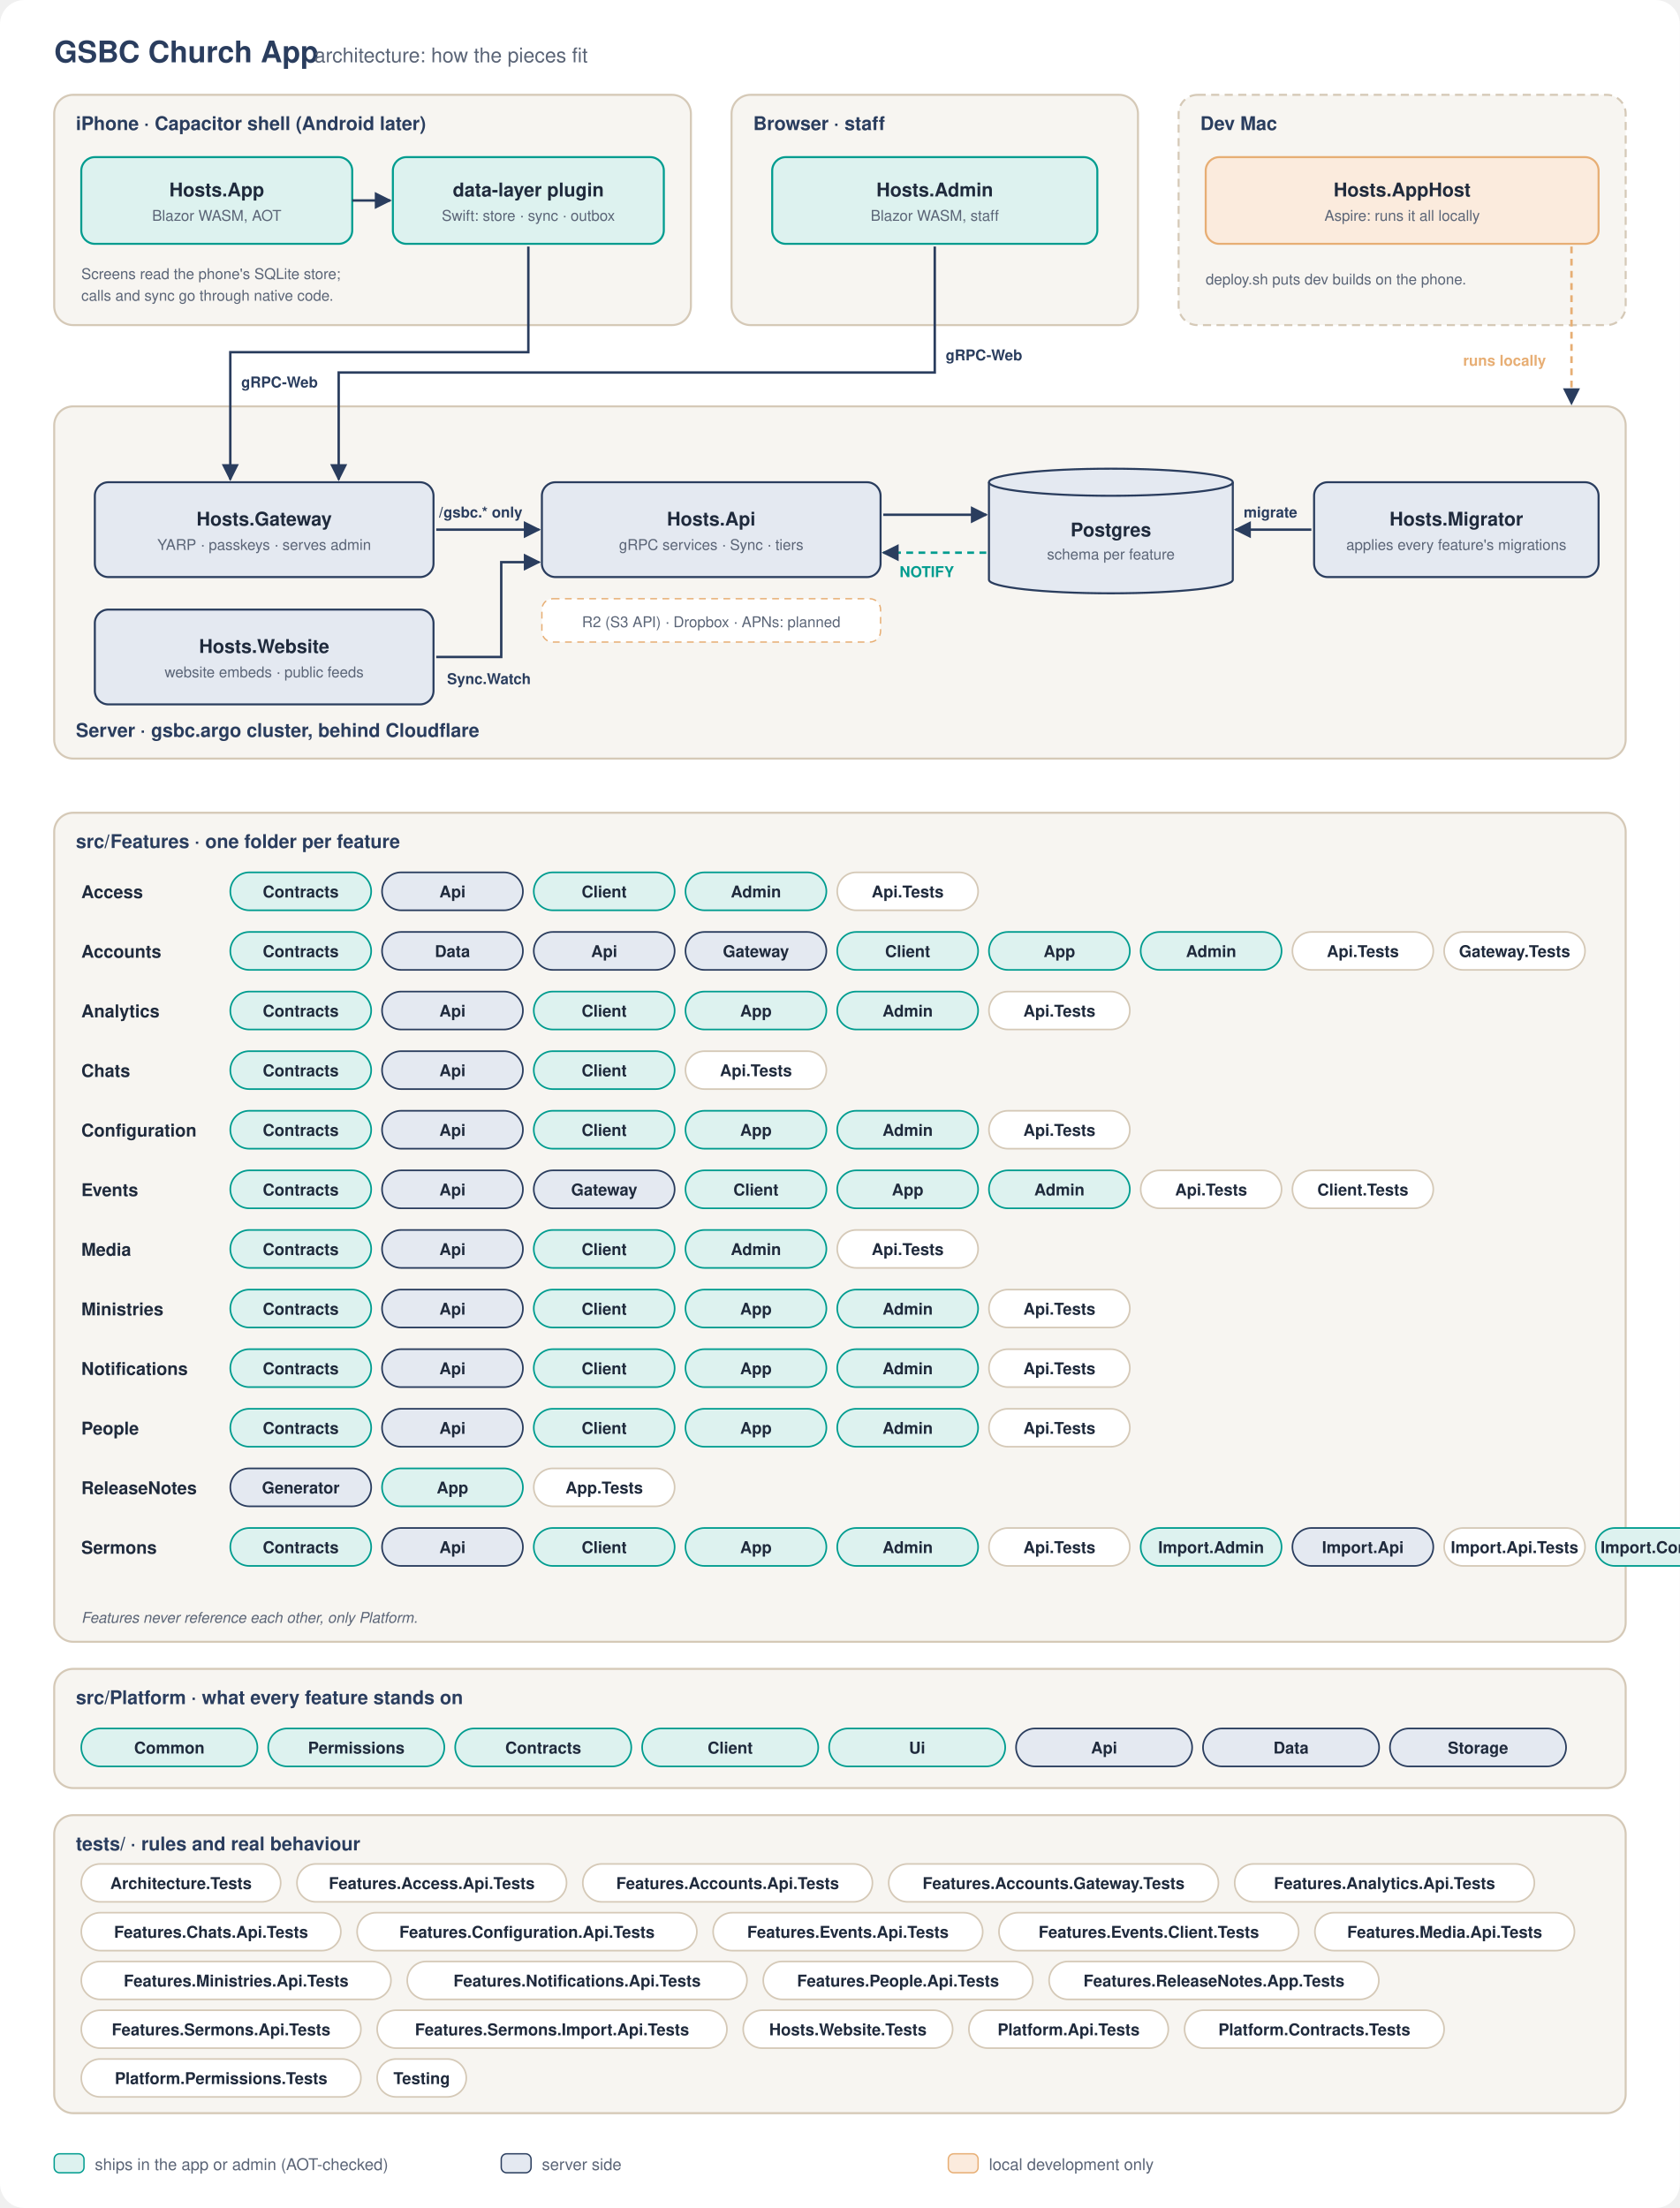
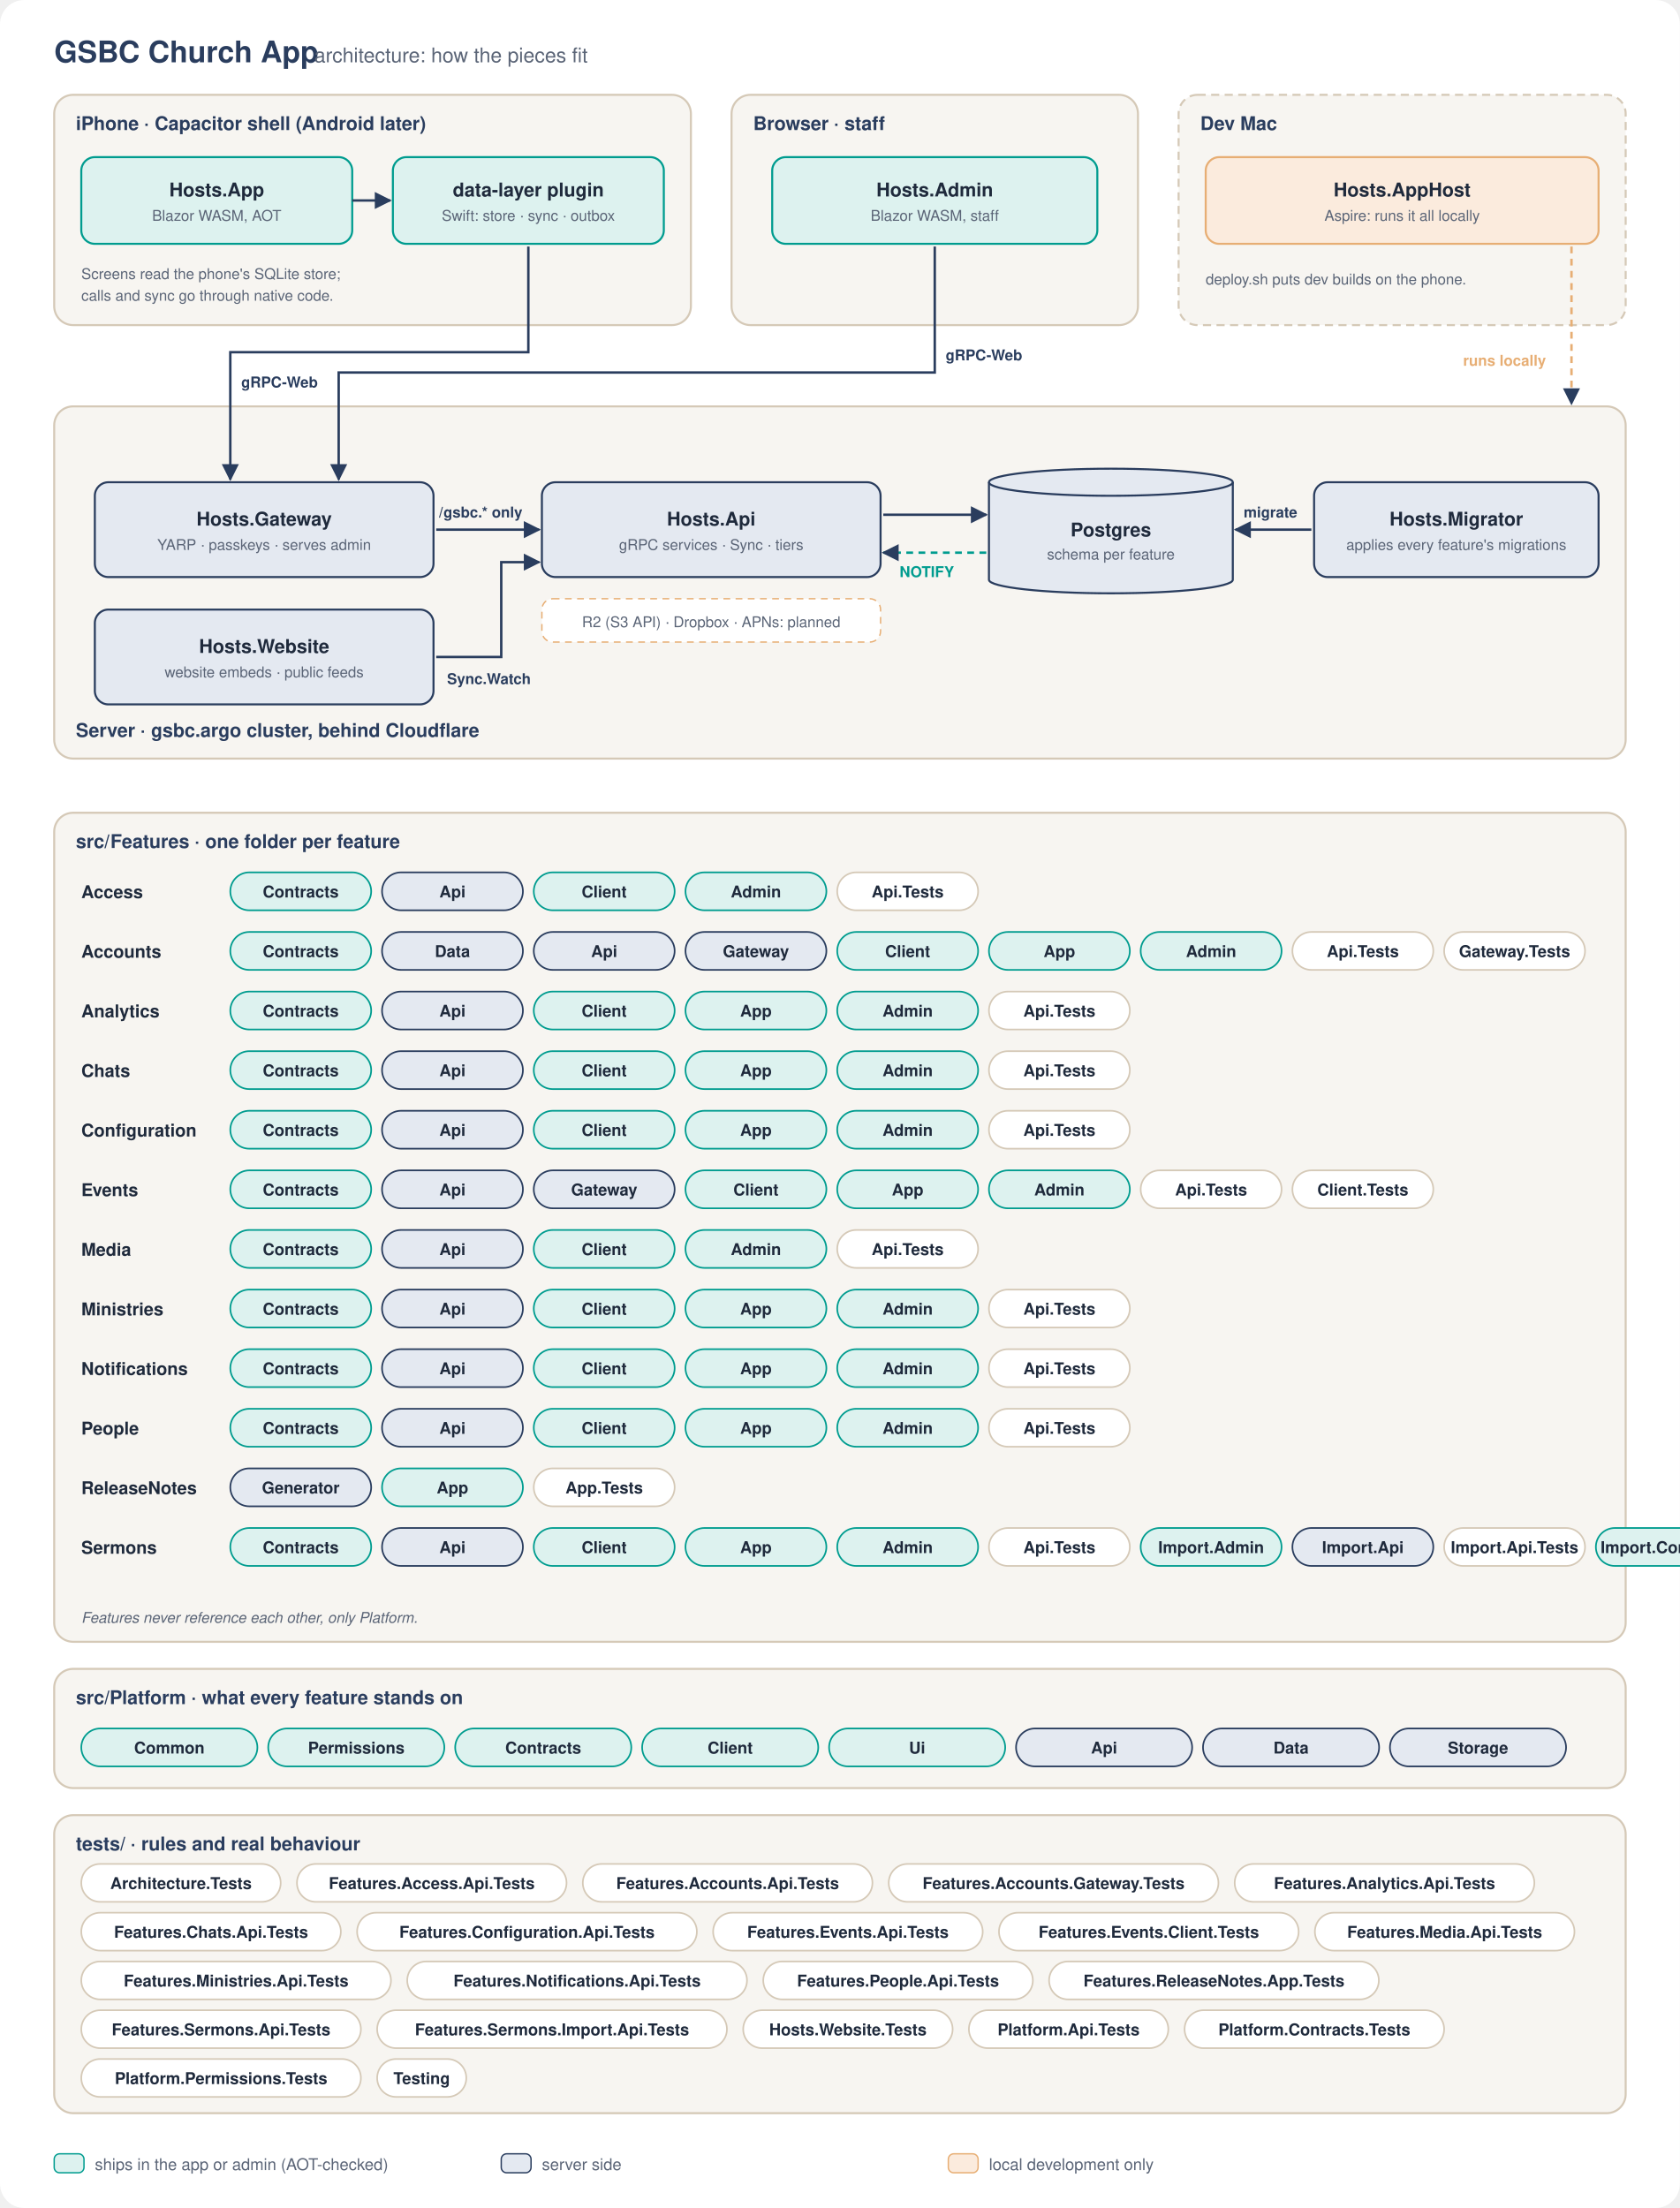
<svg xmlns="http://www.w3.org/2000/svg" viewBox="0 0 1240 1630" width="1240" height="1630" font-family="Montserrat, -apple-system, 'Segoe UI', Helvetica, Arial, sans-serif" role="img" aria-label="GSBC Church App architecture">
  <defs>
    <marker id="arrow" viewBox="0 0 10 10" refX="9" refY="5" markerWidth="7" markerHeight="7" orient="auto-start-reverse">
      <path d="M0,0 L10,5 L0,10 z" fill="#2A3D5E" />
    </marker>
  </defs>
  <rect width="1240" height="1630" rx="18" fill="#FFFFFF" />
  <text x="40" y="46" font-size="22" font-weight="700" fill="#2A3D5E" text-anchor="start">GSBC Church App</text>
  <text x="232" y="46" font-size="15" font-weight="400" fill="#5B6577" text-anchor="start">architecture: how the pieces fit</text>
  <rect x="40" y="70" width="470" height="170" rx="14" fill="#F7F5F1" stroke="#D5C9B7" stroke-width="1.5" />
  <text x="56" y="96" font-size="14" font-weight="700" fill="#2A3D5E" text-anchor="start">iPhone · Capacitor shell (Android later)</text>
  <g data-project="GSBC.ChurchApp.Hosts.App">
    <rect x="60" y="116" width="200" height="64" rx="10" fill="#DDF2EF" stroke="#009C8F" stroke-width="1.5" />
    <text x="160.0" y="145.0" font-size="14" font-weight="700" fill="#1F2A3C" text-anchor="middle">Hosts.App</text>
    <text x="160.0" y="163.0" font-size="11" font-weight="400" fill="#5B6577" text-anchor="middle">Blazor WASM, AOT</text>
  </g>
  <g>
    <rect x="290" y="116" width="200" height="64" rx="10" fill="#DDF2EF" stroke="#009C8F" stroke-width="1.5" />
    <text x="390.0" y="145.0" font-size="14" font-weight="700" fill="#1F2A3C" text-anchor="middle">data-layer plugin</text>
    <text x="390.0" y="163.0" font-size="11" font-weight="400" fill="#5B6577" text-anchor="middle">Swift: store · sync · outbox</text>
  </g>
  <path d="M260,148 L288,148" fill="none" stroke="#2A3D5E" stroke-width="1.8" marker-end="url(#arrow)" />
  <text x="60" y="206" font-size="11" font-weight="400" fill="#5B6577" text-anchor="start">Screens read the phone's SQLite store;</text>
  <text x="60" y="222" font-size="11" font-weight="400" fill="#5B6577" text-anchor="start">calls and sync go through native code.</text>
  <rect x="540" y="70" width="300" height="170" rx="14" fill="#F7F5F1" stroke="#D5C9B7" stroke-width="1.5" />
  <text x="556" y="96" font-size="14" font-weight="700" fill="#2A3D5E" text-anchor="start">Browser · staff</text>
  <g data-project="GSBC.ChurchApp.Hosts.Admin">
    <rect x="570" y="116" width="240" height="64" rx="10" fill="#DDF2EF" stroke="#009C8F" stroke-width="1.5" />
    <text x="690.0" y="145.0" font-size="14" font-weight="700" fill="#1F2A3C" text-anchor="middle">Hosts.Admin</text>
    <text x="690.0" y="163.0" font-size="11" font-weight="400" fill="#5B6577" text-anchor="middle">Blazor WASM, staff</text>
  </g>
  <rect x="870" y="70" width="330" height="170" rx="14" fill="#F7F5F1" stroke="#D5C9B7" stroke-width="1.5" stroke-dasharray="6 4" />
  <text x="886" y="96" font-size="14" font-weight="700" fill="#2A3D5E" text-anchor="start">Dev Mac</text>
  <g data-project="GSBC.ChurchApp.Hosts.AppHost">
    <rect x="890" y="116" width="290" height="64" rx="10" fill="#FBEBDD" stroke="#E7AE74" stroke-width="1.5" />
    <text x="1035.0" y="145.0" font-size="14" font-weight="700" fill="#1F2A3C" text-anchor="middle">Hosts.AppHost</text>
    <text x="1035.0" y="163.0" font-size="11" font-weight="400" fill="#5B6577" text-anchor="middle">Aspire: runs it all locally</text>
  </g>
  <text x="890" y="210" font-size="11" font-weight="400" fill="#5B6577" text-anchor="start">deploy.sh puts dev builds on the phone.</text>
  <rect x="40" y="300" width="1160" height="260" rx="14" fill="#F7F5F1" stroke="#D5C9B7" stroke-width="1.5" />
  <text x="56" y="544" font-size="14" font-weight="700" fill="#2A3D5E" text-anchor="start">Server · gsbc.argo cluster, behind Cloudflare</text>
  <g data-project="GSBC.ChurchApp.Hosts.Gateway">
    <rect x="70" y="356" width="250" height="70" rx="10" fill="#E4E9F1" stroke="#2A3D5E" stroke-width="1.5" />
    <text x="195.0" y="388.0" font-size="14" font-weight="700" fill="#1F2A3C" text-anchor="middle">Hosts.Gateway</text>
    <text x="195.0" y="406.0" font-size="11" font-weight="400" fill="#5B6577" text-anchor="middle">YARP · passkeys · serves admin</text>
  </g>
  <g data-project="GSBC.ChurchApp.Hosts.Api">
    <rect x="400" y="356" width="250" height="70" rx="10" fill="#E4E9F1" stroke="#2A3D5E" stroke-width="1.5" />
    <text x="525.0" y="388.0" font-size="14" font-weight="700" fill="#1F2A3C" text-anchor="middle">Hosts.Api</text>
    <text x="525.0" y="406.0" font-size="11" font-weight="400" fill="#5B6577" text-anchor="middle">gRPC services · Sync · tiers</text>
  </g>
  <path d="M730,356 a90.0,10 0 0,1 180,0 v72 a90.0,10 0 0,1 -180,0 z" fill="#E4E9F1" stroke="#2A3D5E" stroke-width="1.5" />
  <path d="M730,356 a90.0,10 0 0,0 180,0" fill="none" stroke="#2A3D5E" stroke-width="1.5" />
  <text x="820.0" y="396.0" font-size="14" font-weight="700" fill="#1F2A3C" text-anchor="middle">Postgres</text>
  <text x="820.0" y="413.0" font-size="11" font-weight="400" fill="#5B6577" text-anchor="middle">schema per feature</text>
  <g data-project="GSBC.ChurchApp.Hosts.Migrator">
    <rect x="970" y="356" width="210" height="70" rx="10" fill="#E4E9F1" stroke="#2A3D5E" stroke-width="1.5" />
    <text x="1075.0" y="388.0" font-size="14" font-weight="700" fill="#1F2A3C" text-anchor="middle">Hosts.Migrator</text>
    <text x="1075.0" y="406.0" font-size="11" font-weight="400" fill="#5B6577" text-anchor="middle">applies every feature's migrations</text>
  </g>
  <rect x="400" y="442" width="250" height="32" rx="8" fill="#FFFFFF" stroke="#E7AE74" stroke-dasharray="5 4" />
  <text x="525" y="463" font-size="11" font-weight="400" fill="#5B6577" text-anchor="middle">R2 (S3 API) · Dropbox · APNs: planned</text>
  <path d="M390,182 L390,260 L170,260 L170,354" fill="none" stroke="#2A3D5E" stroke-width="1.8" marker-end="url(#arrow)" />
  <text x="178" y="286" font-size="11" font-weight="600" fill="#2A3D5E" text-anchor="start">gRPC-Web</text>
  <path d="M690,182 L690,275 L250,275 L250,354" fill="none" stroke="#2A3D5E" stroke-width="1.8" marker-end="url(#arrow)" />
  <text x="698" y="266" font-size="11" font-weight="600" fill="#2A3D5E" text-anchor="start">gRPC-Web</text>
  <path d="M322,391 L398,391" fill="none" stroke="#2A3D5E" stroke-width="1.8" marker-end="url(#arrow)" />
  <text x="324" y="382" font-size="11" font-weight="600" fill="#2A3D5E" text-anchor="start">/gsbc.* only</text>
  <path d="M652,380 L728,380" fill="none" stroke="#2A3D5E" stroke-width="1.8" marker-end="url(#arrow)" />
  <path d="M728,408 L652,408" fill="none" stroke="#009C8F" stroke-width="1.8" stroke-dasharray="5 4" marker-end="url(#arrow)" />
  <text x="664" y="426" font-size="11" font-weight="600" fill="#009C8F" text-anchor="start">NOTIFY</text>
  <path d="M968,391 L912,391" fill="none" stroke="#2A3D5E" stroke-width="1.8" marker-end="url(#arrow)" />
  <text x="918" y="382" font-size="11" font-weight="600" fill="#2A3D5E" text-anchor="start">migrate</text>
  <path d="M1160,182 L1160,298" fill="none" stroke="#E7AE74" stroke-width="1.8" stroke-dasharray="5 4" marker-end="url(#arrow)" />
  <text x="1080" y="270" font-size="11" font-weight="600" fill="#E7AE74" text-anchor="start">runs locally</text>
  <g data-project="GSBC.ChurchApp.Hosts.Website">
    <rect x="70" y="450" width="250" height="70" rx="10" fill="#E4E9F1" stroke="#2A3D5E" stroke-width="1.5" />
    <text x="195.0" y="482.0" font-size="14" font-weight="700" fill="#1F2A3C" text-anchor="middle">Hosts.Website</text>
    <text x="195.0" y="500.0" font-size="11" font-weight="400" fill="#5B6577" text-anchor="middle">website embeds · public feeds</text>
  </g>
  <path d="M322,485 L370,485 L370,415 L398,415" fill="none" stroke="#2A3D5E" stroke-width="1.8" marker-end="url(#arrow)" />
  <text x="330" y="505" font-size="11" font-weight="600" fill="#2A3D5E" text-anchor="start">Sync.Watch</text>
  <rect x="40" y="600" width="1160" height="612" rx="14" fill="#F7F5F1" stroke="#D5C9B7" stroke-width="1.5" />
  <text x="56" y="626" font-size="14" font-weight="700" fill="#2A3D5E" text-anchor="start">src/Features · one folder per feature</text>
  <text x="60" y="663" font-size="13" font-weight="700" fill="#1F2A3C" text-anchor="start">Access</text>
  <g data-project="GSBC.ChurchApp.Features.Access.Contracts">
    <rect x="170" y="644" width="104" height="28" rx="14" fill="#DDF2EF" stroke="#009C8F" stroke-width="1.2" />
    <text x="222.0" y="662.5" font-size="12" font-weight="600" fill="#1F2A3C" text-anchor="middle">Contracts</text>
  </g>
  <g data-project="GSBC.ChurchApp.Features.Access.Api">
    <rect x="282" y="644" width="104" height="28" rx="14" fill="#E4E9F1" stroke="#2A3D5E" stroke-width="1.2" />
    <text x="334.0" y="662.5" font-size="12" font-weight="600" fill="#1F2A3C" text-anchor="middle">Api</text>
  </g>
  <g data-project="GSBC.ChurchApp.Features.Access.Client">
    <rect x="394" y="644" width="104" height="28" rx="14" fill="#DDF2EF" stroke="#009C8F" stroke-width="1.2" />
    <text x="446.0" y="662.5" font-size="12" font-weight="600" fill="#1F2A3C" text-anchor="middle">Client</text>
  </g>
  <g data-project="GSBC.ChurchApp.Features.Access.Admin">
    <rect x="506" y="644" width="104" height="28" rx="14" fill="#DDF2EF" stroke="#009C8F" stroke-width="1.2" />
    <text x="558.0" y="662.5" font-size="12" font-weight="600" fill="#1F2A3C" text-anchor="middle">Admin</text>
  </g>
  <g data-project="GSBC.ChurchApp.Features.Access.Api.Tests">
    <rect x="618" y="644" width="104" height="28" rx="14" fill="#FFFFFF" stroke="#D5C9B7" stroke-width="1.2" />
    <text x="670.0" y="662.5" font-size="12" font-weight="600" fill="#1F2A3C" text-anchor="middle">Api.Tests</text>
  </g>
  <text x="60" y="707" font-size="13" font-weight="700" fill="#1F2A3C" text-anchor="start">Accounts</text>
  <g data-project="GSBC.ChurchApp.Features.Accounts.Contracts">
    <rect x="170" y="688" width="104" height="28" rx="14" fill="#DDF2EF" stroke="#009C8F" stroke-width="1.2" />
    <text x="222.0" y="706.5" font-size="12" font-weight="600" fill="#1F2A3C" text-anchor="middle">Contracts</text>
  </g>
  <g data-project="GSBC.ChurchApp.Features.Accounts.Data">
    <rect x="282" y="688" width="104" height="28" rx="14" fill="#E4E9F1" stroke="#2A3D5E" stroke-width="1.2" />
    <text x="334.0" y="706.5" font-size="12" font-weight="600" fill="#1F2A3C" text-anchor="middle">Data</text>
  </g>
  <g data-project="GSBC.ChurchApp.Features.Accounts.Api">
    <rect x="394" y="688" width="104" height="28" rx="14" fill="#E4E9F1" stroke="#2A3D5E" stroke-width="1.2" />
    <text x="446.0" y="706.5" font-size="12" font-weight="600" fill="#1F2A3C" text-anchor="middle">Api</text>
  </g>
  <g data-project="GSBC.ChurchApp.Features.Accounts.Gateway">
    <rect x="506" y="688" width="104" height="28" rx="14" fill="#E4E9F1" stroke="#2A3D5E" stroke-width="1.2" />
    <text x="558.0" y="706.5" font-size="12" font-weight="600" fill="#1F2A3C" text-anchor="middle">Gateway</text>
  </g>
  <g data-project="GSBC.ChurchApp.Features.Accounts.Client">
    <rect x="618" y="688" width="104" height="28" rx="14" fill="#DDF2EF" stroke="#009C8F" stroke-width="1.2" />
    <text x="670.0" y="706.5" font-size="12" font-weight="600" fill="#1F2A3C" text-anchor="middle">Client</text>
  </g>
  <g data-project="GSBC.ChurchApp.Features.Accounts.App">
    <rect x="730" y="688" width="104" height="28" rx="14" fill="#DDF2EF" stroke="#009C8F" stroke-width="1.2" />
    <text x="782.0" y="706.5" font-size="12" font-weight="600" fill="#1F2A3C" text-anchor="middle">App</text>
  </g>
  <g data-project="GSBC.ChurchApp.Features.Accounts.Admin">
    <rect x="842" y="688" width="104" height="28" rx="14" fill="#DDF2EF" stroke="#009C8F" stroke-width="1.2" />
    <text x="894.0" y="706.5" font-size="12" font-weight="600" fill="#1F2A3C" text-anchor="middle">Admin</text>
  </g>
  <g data-project="GSBC.ChurchApp.Features.Accounts.Api.Tests">
    <rect x="954" y="688" width="104" height="28" rx="14" fill="#FFFFFF" stroke="#D5C9B7" stroke-width="1.2" />
    <text x="1006.0" y="706.5" font-size="12" font-weight="600" fill="#1F2A3C" text-anchor="middle">Api.Tests</text>
  </g>
  <g data-project="GSBC.ChurchApp.Features.Accounts.Gateway.Tests">
    <rect x="1066" y="688" width="104" height="28" rx="14" fill="#FFFFFF" stroke="#D5C9B7" stroke-width="1.2" />
    <text x="1118.0" y="706.5" font-size="12" font-weight="600" fill="#1F2A3C" text-anchor="middle">Gateway.Tests</text>
  </g>
  <text x="60" y="751" font-size="13" font-weight="700" fill="#1F2A3C" text-anchor="start">Analytics</text>
  <g data-project="GSBC.ChurchApp.Features.Analytics.Contracts">
    <rect x="170" y="732" width="104" height="28" rx="14" fill="#DDF2EF" stroke="#009C8F" stroke-width="1.2" />
    <text x="222.0" y="750.5" font-size="12" font-weight="600" fill="#1F2A3C" text-anchor="middle">Contracts</text>
  </g>
  <g data-project="GSBC.ChurchApp.Features.Analytics.Api">
    <rect x="282" y="732" width="104" height="28" rx="14" fill="#E4E9F1" stroke="#2A3D5E" stroke-width="1.2" />
    <text x="334.0" y="750.5" font-size="12" font-weight="600" fill="#1F2A3C" text-anchor="middle">Api</text>
  </g>
  <g data-project="GSBC.ChurchApp.Features.Analytics.Client">
    <rect x="394" y="732" width="104" height="28" rx="14" fill="#DDF2EF" stroke="#009C8F" stroke-width="1.2" />
    <text x="446.0" y="750.5" font-size="12" font-weight="600" fill="#1F2A3C" text-anchor="middle">Client</text>
  </g>
  <g data-project="GSBC.ChurchApp.Features.Analytics.App">
    <rect x="506" y="732" width="104" height="28" rx="14" fill="#DDF2EF" stroke="#009C8F" stroke-width="1.2" />
    <text x="558.0" y="750.5" font-size="12" font-weight="600" fill="#1F2A3C" text-anchor="middle">App</text>
  </g>
  <g data-project="GSBC.ChurchApp.Features.Analytics.Admin">
    <rect x="618" y="732" width="104" height="28" rx="14" fill="#DDF2EF" stroke="#009C8F" stroke-width="1.2" />
    <text x="670.0" y="750.5" font-size="12" font-weight="600" fill="#1F2A3C" text-anchor="middle">Admin</text>
  </g>
  <g data-project="GSBC.ChurchApp.Features.Analytics.Api.Tests">
    <rect x="730" y="732" width="104" height="28" rx="14" fill="#FFFFFF" stroke="#D5C9B7" stroke-width="1.2" />
    <text x="782.0" y="750.5" font-size="12" font-weight="600" fill="#1F2A3C" text-anchor="middle">Api.Tests</text>
  </g>
  <text x="60" y="795" font-size="13" font-weight="700" fill="#1F2A3C" text-anchor="start">Chats</text>
  <g data-project="GSBC.ChurchApp.Features.Chats.Contracts">
    <rect x="170" y="776" width="104" height="28" rx="14" fill="#DDF2EF" stroke="#009C8F" stroke-width="1.2" />
    <text x="222.0" y="794.5" font-size="12" font-weight="600" fill="#1F2A3C" text-anchor="middle">Contracts</text>
  </g>
  <g data-project="GSBC.ChurchApp.Features.Chats.Api">
    <rect x="282" y="776" width="104" height="28" rx="14" fill="#E4E9F1" stroke="#2A3D5E" stroke-width="1.2" />
    <text x="334.0" y="794.5" font-size="12" font-weight="600" fill="#1F2A3C" text-anchor="middle">Api</text>
  </g>
  <g data-project="GSBC.ChurchApp.Features.Chats.Client">
    <rect x="394" y="776" width="104" height="28" rx="14" fill="#DDF2EF" stroke="#009C8F" stroke-width="1.2" />
    <text x="446.0" y="794.5" font-size="12" font-weight="600" fill="#1F2A3C" text-anchor="middle">Client</text>
  </g>
+   <g data-project="GSBC.ChurchApp.Features.Chats.App">
+     <rect x="506" y="776" width="104" height="28" rx="14" fill="#DDF2EF" stroke="#009C8F" stroke-width="1.2" />
+     <text x="558.0" y="794.5" font-size="12" font-weight="600" fill="#1F2A3C" text-anchor="middle">App</text>
+   </g>
+   <g data-project="GSBC.ChurchApp.Features.Chats.Admin">
+     <rect x="618" y="776" width="104" height="28" rx="14" fill="#DDF2EF" stroke="#009C8F" stroke-width="1.2" />
+     <text x="670.0" y="794.5" font-size="12" font-weight="600" fill="#1F2A3C" text-anchor="middle">Admin</text>
+   </g>
  <g data-project="GSBC.ChurchApp.Features.Chats.Api.Tests">
-     <rect x="506" y="776" width="104" height="28" rx="14" fill="#FFFFFF" stroke="#D5C9B7" stroke-width="1.2" />
-     <text x="558.0" y="794.5" font-size="12" font-weight="600" fill="#1F2A3C" text-anchor="middle">Api.Tests</text>
+     <rect x="730" y="776" width="104" height="28" rx="14" fill="#FFFFFF" stroke="#D5C9B7" stroke-width="1.2" />
+     <text x="782.0" y="794.5" font-size="12" font-weight="600" fill="#1F2A3C" text-anchor="middle">Api.Tests</text>
  </g>
  <text x="60" y="839" font-size="13" font-weight="700" fill="#1F2A3C" text-anchor="start">Configuration</text>
  <g data-project="GSBC.ChurchApp.Features.Configuration.Contracts">
    <rect x="170" y="820" width="104" height="28" rx="14" fill="#DDF2EF" stroke="#009C8F" stroke-width="1.2" />
    <text x="222.0" y="838.5" font-size="12" font-weight="600" fill="#1F2A3C" text-anchor="middle">Contracts</text>
  </g>
  <g data-project="GSBC.ChurchApp.Features.Configuration.Api">
    <rect x="282" y="820" width="104" height="28" rx="14" fill="#E4E9F1" stroke="#2A3D5E" stroke-width="1.2" />
    <text x="334.0" y="838.5" font-size="12" font-weight="600" fill="#1F2A3C" text-anchor="middle">Api</text>
  </g>
  <g data-project="GSBC.ChurchApp.Features.Configuration.Client">
    <rect x="394" y="820" width="104" height="28" rx="14" fill="#DDF2EF" stroke="#009C8F" stroke-width="1.2" />
    <text x="446.0" y="838.5" font-size="12" font-weight="600" fill="#1F2A3C" text-anchor="middle">Client</text>
  </g>
  <g data-project="GSBC.ChurchApp.Features.Configuration.App">
    <rect x="506" y="820" width="104" height="28" rx="14" fill="#DDF2EF" stroke="#009C8F" stroke-width="1.2" />
    <text x="558.0" y="838.5" font-size="12" font-weight="600" fill="#1F2A3C" text-anchor="middle">App</text>
  </g>
  <g data-project="GSBC.ChurchApp.Features.Configuration.Admin">
    <rect x="618" y="820" width="104" height="28" rx="14" fill="#DDF2EF" stroke="#009C8F" stroke-width="1.2" />
    <text x="670.0" y="838.5" font-size="12" font-weight="600" fill="#1F2A3C" text-anchor="middle">Admin</text>
  </g>
  <g data-project="GSBC.ChurchApp.Features.Configuration.Api.Tests">
    <rect x="730" y="820" width="104" height="28" rx="14" fill="#FFFFFF" stroke="#D5C9B7" stroke-width="1.2" />
    <text x="782.0" y="838.5" font-size="12" font-weight="600" fill="#1F2A3C" text-anchor="middle">Api.Tests</text>
  </g>
  <text x="60" y="883" font-size="13" font-weight="700" fill="#1F2A3C" text-anchor="start">Events</text>
  <g data-project="GSBC.ChurchApp.Features.Events.Contracts">
    <rect x="170" y="864" width="104" height="28" rx="14" fill="#DDF2EF" stroke="#009C8F" stroke-width="1.2" />
    <text x="222.0" y="882.5" font-size="12" font-weight="600" fill="#1F2A3C" text-anchor="middle">Contracts</text>
  </g>
  <g data-project="GSBC.ChurchApp.Features.Events.Api">
    <rect x="282" y="864" width="104" height="28" rx="14" fill="#E4E9F1" stroke="#2A3D5E" stroke-width="1.2" />
    <text x="334.0" y="882.5" font-size="12" font-weight="600" fill="#1F2A3C" text-anchor="middle">Api</text>
  </g>
  <g data-project="GSBC.ChurchApp.Features.Events.Gateway">
    <rect x="394" y="864" width="104" height="28" rx="14" fill="#E4E9F1" stroke="#2A3D5E" stroke-width="1.2" />
    <text x="446.0" y="882.5" font-size="12" font-weight="600" fill="#1F2A3C" text-anchor="middle">Gateway</text>
  </g>
  <g data-project="GSBC.ChurchApp.Features.Events.Client">
    <rect x="506" y="864" width="104" height="28" rx="14" fill="#DDF2EF" stroke="#009C8F" stroke-width="1.2" />
    <text x="558.0" y="882.5" font-size="12" font-weight="600" fill="#1F2A3C" text-anchor="middle">Client</text>
  </g>
  <g data-project="GSBC.ChurchApp.Features.Events.App">
    <rect x="618" y="864" width="104" height="28" rx="14" fill="#DDF2EF" stroke="#009C8F" stroke-width="1.2" />
    <text x="670.0" y="882.5" font-size="12" font-weight="600" fill="#1F2A3C" text-anchor="middle">App</text>
  </g>
  <g data-project="GSBC.ChurchApp.Features.Events.Admin">
    <rect x="730" y="864" width="104" height="28" rx="14" fill="#DDF2EF" stroke="#009C8F" stroke-width="1.2" />
    <text x="782.0" y="882.5" font-size="12" font-weight="600" fill="#1F2A3C" text-anchor="middle">Admin</text>
  </g>
  <g data-project="GSBC.ChurchApp.Features.Events.Api.Tests">
    <rect x="842" y="864" width="104" height="28" rx="14" fill="#FFFFFF" stroke="#D5C9B7" stroke-width="1.2" />
    <text x="894.0" y="882.5" font-size="12" font-weight="600" fill="#1F2A3C" text-anchor="middle">Api.Tests</text>
  </g>
  <g data-project="GSBC.ChurchApp.Features.Events.Client.Tests">
    <rect x="954" y="864" width="104" height="28" rx="14" fill="#FFFFFF" stroke="#D5C9B7" stroke-width="1.2" />
    <text x="1006.0" y="882.5" font-size="12" font-weight="600" fill="#1F2A3C" text-anchor="middle">Client.Tests</text>
  </g>
  <text x="60" y="927" font-size="13" font-weight="700" fill="#1F2A3C" text-anchor="start">Media</text>
  <g data-project="GSBC.ChurchApp.Features.Media.Contracts">
    <rect x="170" y="908" width="104" height="28" rx="14" fill="#DDF2EF" stroke="#009C8F" stroke-width="1.2" />
    <text x="222.0" y="926.5" font-size="12" font-weight="600" fill="#1F2A3C" text-anchor="middle">Contracts</text>
  </g>
  <g data-project="GSBC.ChurchApp.Features.Media.Api">
    <rect x="282" y="908" width="104" height="28" rx="14" fill="#E4E9F1" stroke="#2A3D5E" stroke-width="1.2" />
    <text x="334.0" y="926.5" font-size="12" font-weight="600" fill="#1F2A3C" text-anchor="middle">Api</text>
  </g>
  <g data-project="GSBC.ChurchApp.Features.Media.Client">
    <rect x="394" y="908" width="104" height="28" rx="14" fill="#DDF2EF" stroke="#009C8F" stroke-width="1.2" />
    <text x="446.0" y="926.5" font-size="12" font-weight="600" fill="#1F2A3C" text-anchor="middle">Client</text>
  </g>
  <g data-project="GSBC.ChurchApp.Features.Media.Admin">
    <rect x="506" y="908" width="104" height="28" rx="14" fill="#DDF2EF" stroke="#009C8F" stroke-width="1.2" />
    <text x="558.0" y="926.5" font-size="12" font-weight="600" fill="#1F2A3C" text-anchor="middle">Admin</text>
  </g>
  <g data-project="GSBC.ChurchApp.Features.Media.Api.Tests">
    <rect x="618" y="908" width="104" height="28" rx="14" fill="#FFFFFF" stroke="#D5C9B7" stroke-width="1.2" />
    <text x="670.0" y="926.5" font-size="12" font-weight="600" fill="#1F2A3C" text-anchor="middle">Api.Tests</text>
  </g>
  <text x="60" y="971" font-size="13" font-weight="700" fill="#1F2A3C" text-anchor="start">Ministries</text>
  <g data-project="GSBC.ChurchApp.Features.Ministries.Contracts">
    <rect x="170" y="952" width="104" height="28" rx="14" fill="#DDF2EF" stroke="#009C8F" stroke-width="1.2" />
    <text x="222.0" y="970.5" font-size="12" font-weight="600" fill="#1F2A3C" text-anchor="middle">Contracts</text>
  </g>
  <g data-project="GSBC.ChurchApp.Features.Ministries.Api">
    <rect x="282" y="952" width="104" height="28" rx="14" fill="#E4E9F1" stroke="#2A3D5E" stroke-width="1.2" />
    <text x="334.0" y="970.5" font-size="12" font-weight="600" fill="#1F2A3C" text-anchor="middle">Api</text>
  </g>
  <g data-project="GSBC.ChurchApp.Features.Ministries.Client">
    <rect x="394" y="952" width="104" height="28" rx="14" fill="#DDF2EF" stroke="#009C8F" stroke-width="1.2" />
    <text x="446.0" y="970.5" font-size="12" font-weight="600" fill="#1F2A3C" text-anchor="middle">Client</text>
  </g>
  <g data-project="GSBC.ChurchApp.Features.Ministries.App">
    <rect x="506" y="952" width="104" height="28" rx="14" fill="#DDF2EF" stroke="#009C8F" stroke-width="1.2" />
    <text x="558.0" y="970.5" font-size="12" font-weight="600" fill="#1F2A3C" text-anchor="middle">App</text>
  </g>
  <g data-project="GSBC.ChurchApp.Features.Ministries.Admin">
    <rect x="618" y="952" width="104" height="28" rx="14" fill="#DDF2EF" stroke="#009C8F" stroke-width="1.2" />
    <text x="670.0" y="970.5" font-size="12" font-weight="600" fill="#1F2A3C" text-anchor="middle">Admin</text>
  </g>
  <g data-project="GSBC.ChurchApp.Features.Ministries.Api.Tests">
    <rect x="730" y="952" width="104" height="28" rx="14" fill="#FFFFFF" stroke="#D5C9B7" stroke-width="1.2" />
    <text x="782.0" y="970.5" font-size="12" font-weight="600" fill="#1F2A3C" text-anchor="middle">Api.Tests</text>
  </g>
  <text x="60" y="1015" font-size="13" font-weight="700" fill="#1F2A3C" text-anchor="start">Notifications</text>
  <g data-project="GSBC.ChurchApp.Features.Notifications.Contracts">
    <rect x="170" y="996" width="104" height="28" rx="14" fill="#DDF2EF" stroke="#009C8F" stroke-width="1.2" />
    <text x="222.0" y="1014.5" font-size="12" font-weight="600" fill="#1F2A3C" text-anchor="middle">Contracts</text>
  </g>
  <g data-project="GSBC.ChurchApp.Features.Notifications.Api">
    <rect x="282" y="996" width="104" height="28" rx="14" fill="#E4E9F1" stroke="#2A3D5E" stroke-width="1.2" />
    <text x="334.0" y="1014.5" font-size="12" font-weight="600" fill="#1F2A3C" text-anchor="middle">Api</text>
  </g>
  <g data-project="GSBC.ChurchApp.Features.Notifications.Client">
    <rect x="394" y="996" width="104" height="28" rx="14" fill="#DDF2EF" stroke="#009C8F" stroke-width="1.2" />
    <text x="446.0" y="1014.5" font-size="12" font-weight="600" fill="#1F2A3C" text-anchor="middle">Client</text>
  </g>
  <g data-project="GSBC.ChurchApp.Features.Notifications.App">
    <rect x="506" y="996" width="104" height="28" rx="14" fill="#DDF2EF" stroke="#009C8F" stroke-width="1.2" />
    <text x="558.0" y="1014.5" font-size="12" font-weight="600" fill="#1F2A3C" text-anchor="middle">App</text>
  </g>
  <g data-project="GSBC.ChurchApp.Features.Notifications.Admin">
    <rect x="618" y="996" width="104" height="28" rx="14" fill="#DDF2EF" stroke="#009C8F" stroke-width="1.2" />
    <text x="670.0" y="1014.5" font-size="12" font-weight="600" fill="#1F2A3C" text-anchor="middle">Admin</text>
  </g>
  <g data-project="GSBC.ChurchApp.Features.Notifications.Api.Tests">
    <rect x="730" y="996" width="104" height="28" rx="14" fill="#FFFFFF" stroke="#D5C9B7" stroke-width="1.2" />
    <text x="782.0" y="1014.5" font-size="12" font-weight="600" fill="#1F2A3C" text-anchor="middle">Api.Tests</text>
  </g>
  <text x="60" y="1059" font-size="13" font-weight="700" fill="#1F2A3C" text-anchor="start">People</text>
  <g data-project="GSBC.ChurchApp.Features.People.Contracts">
    <rect x="170" y="1040" width="104" height="28" rx="14" fill="#DDF2EF" stroke="#009C8F" stroke-width="1.2" />
    <text x="222.0" y="1058.5" font-size="12" font-weight="600" fill="#1F2A3C" text-anchor="middle">Contracts</text>
  </g>
  <g data-project="GSBC.ChurchApp.Features.People.Api">
    <rect x="282" y="1040" width="104" height="28" rx="14" fill="#E4E9F1" stroke="#2A3D5E" stroke-width="1.2" />
    <text x="334.0" y="1058.5" font-size="12" font-weight="600" fill="#1F2A3C" text-anchor="middle">Api</text>
  </g>
  <g data-project="GSBC.ChurchApp.Features.People.Client">
    <rect x="394" y="1040" width="104" height="28" rx="14" fill="#DDF2EF" stroke="#009C8F" stroke-width="1.2" />
    <text x="446.0" y="1058.5" font-size="12" font-weight="600" fill="#1F2A3C" text-anchor="middle">Client</text>
  </g>
  <g data-project="GSBC.ChurchApp.Features.People.App">
    <rect x="506" y="1040" width="104" height="28" rx="14" fill="#DDF2EF" stroke="#009C8F" stroke-width="1.2" />
    <text x="558.0" y="1058.5" font-size="12" font-weight="600" fill="#1F2A3C" text-anchor="middle">App</text>
  </g>
  <g data-project="GSBC.ChurchApp.Features.People.Admin">
    <rect x="618" y="1040" width="104" height="28" rx="14" fill="#DDF2EF" stroke="#009C8F" stroke-width="1.2" />
    <text x="670.0" y="1058.5" font-size="12" font-weight="600" fill="#1F2A3C" text-anchor="middle">Admin</text>
  </g>
  <g data-project="GSBC.ChurchApp.Features.People.Api.Tests">
    <rect x="730" y="1040" width="104" height="28" rx="14" fill="#FFFFFF" stroke="#D5C9B7" stroke-width="1.2" />
    <text x="782.0" y="1058.5" font-size="12" font-weight="600" fill="#1F2A3C" text-anchor="middle">Api.Tests</text>
  </g>
  <text x="60" y="1103" font-size="13" font-weight="700" fill="#1F2A3C" text-anchor="start">ReleaseNotes</text>
  <g data-project="GSBC.ChurchApp.Features.ReleaseNotes.Generator">
    <rect x="170" y="1084" width="104" height="28" rx="14" fill="#E4E9F1" stroke="#2A3D5E" stroke-width="1.2" />
    <text x="222.0" y="1102.5" font-size="12" font-weight="600" fill="#1F2A3C" text-anchor="middle">Generator</text>
  </g>
  <g data-project="GSBC.ChurchApp.Features.ReleaseNotes.App">
    <rect x="282" y="1084" width="104" height="28" rx="14" fill="#DDF2EF" stroke="#009C8F" stroke-width="1.2" />
    <text x="334.0" y="1102.5" font-size="12" font-weight="600" fill="#1F2A3C" text-anchor="middle">App</text>
  </g>
  <g data-project="GSBC.ChurchApp.Features.ReleaseNotes.App.Tests">
    <rect x="394" y="1084" width="104" height="28" rx="14" fill="#FFFFFF" stroke="#D5C9B7" stroke-width="1.2" />
    <text x="446.0" y="1102.5" font-size="12" font-weight="600" fill="#1F2A3C" text-anchor="middle">App.Tests</text>
  </g>
  <text x="60" y="1147" font-size="13" font-weight="700" fill="#1F2A3C" text-anchor="start">Sermons</text>
  <g data-project="GSBC.ChurchApp.Features.Sermons.Contracts">
    <rect x="170" y="1128" width="104" height="28" rx="14" fill="#DDF2EF" stroke="#009C8F" stroke-width="1.2" />
    <text x="222.0" y="1146.5" font-size="12" font-weight="600" fill="#1F2A3C" text-anchor="middle">Contracts</text>
  </g>
  <g data-project="GSBC.ChurchApp.Features.Sermons.Api">
    <rect x="282" y="1128" width="104" height="28" rx="14" fill="#E4E9F1" stroke="#2A3D5E" stroke-width="1.2" />
    <text x="334.0" y="1146.5" font-size="12" font-weight="600" fill="#1F2A3C" text-anchor="middle">Api</text>
  </g>
  <g data-project="GSBC.ChurchApp.Features.Sermons.Client">
    <rect x="394" y="1128" width="104" height="28" rx="14" fill="#DDF2EF" stroke="#009C8F" stroke-width="1.2" />
    <text x="446.0" y="1146.5" font-size="12" font-weight="600" fill="#1F2A3C" text-anchor="middle">Client</text>
  </g>
  <g data-project="GSBC.ChurchApp.Features.Sermons.App">
    <rect x="506" y="1128" width="104" height="28" rx="14" fill="#DDF2EF" stroke="#009C8F" stroke-width="1.2" />
    <text x="558.0" y="1146.5" font-size="12" font-weight="600" fill="#1F2A3C" text-anchor="middle">App</text>
  </g>
  <g data-project="GSBC.ChurchApp.Features.Sermons.Admin">
    <rect x="618" y="1128" width="104" height="28" rx="14" fill="#DDF2EF" stroke="#009C8F" stroke-width="1.2" />
    <text x="670.0" y="1146.5" font-size="12" font-weight="600" fill="#1F2A3C" text-anchor="middle">Admin</text>
  </g>
  <g data-project="GSBC.ChurchApp.Features.Sermons.Api.Tests">
    <rect x="730" y="1128" width="104" height="28" rx="14" fill="#FFFFFF" stroke="#D5C9B7" stroke-width="1.2" />
    <text x="782.0" y="1146.5" font-size="12" font-weight="600" fill="#1F2A3C" text-anchor="middle">Api.Tests</text>
  </g>
  <g data-project="GSBC.ChurchApp.Features.Sermons.Import.Admin">
    <rect x="842" y="1128" width="104" height="28" rx="14" fill="#DDF2EF" stroke="#009C8F" stroke-width="1.2" />
    <text x="894.0" y="1146.5" font-size="12" font-weight="600" fill="#1F2A3C" text-anchor="middle">Import.Admin</text>
  </g>
  <g data-project="GSBC.ChurchApp.Features.Sermons.Import.Api">
    <rect x="954" y="1128" width="104" height="28" rx="14" fill="#E4E9F1" stroke="#2A3D5E" stroke-width="1.2" />
    <text x="1006.0" y="1146.5" font-size="12" font-weight="600" fill="#1F2A3C" text-anchor="middle">Import.Api</text>
  </g>
  <g data-project="GSBC.ChurchApp.Features.Sermons.Import.Api.Tests">
    <rect x="1066" y="1128" width="104" height="28" rx="14" fill="#FFFFFF" stroke="#D5C9B7" stroke-width="1.2" />
    <text x="1118.0" y="1146.5" font-size="12" font-weight="600" fill="#1F2A3C" text-anchor="middle">Import.Api.Tests</text>
  </g>
  <g data-project="GSBC.ChurchApp.Features.Sermons.Import.Contracts">
    <rect x="1178" y="1128" width="104" height="28" rx="14" fill="#DDF2EF" stroke="#009C8F" stroke-width="1.2" />
    <text x="1230.0" y="1146.5" font-size="12" font-weight="600" fill="#1F2A3C" text-anchor="middle">Import.Contracts</text>
  </g>
  <text x="60" y="1198" font-size="11" font-weight="400" fill="#5B6577" text-anchor="start" font-style="italic">Features never reference each other, only Platform.</text>
  <rect x="40" y="1232" width="1160" height="88" rx="14" fill="#F7F5F1" stroke="#D5C9B7" stroke-width="1.5" />
  <text x="56" y="1258" font-size="14" font-weight="700" fill="#2A3D5E" text-anchor="start">src/Platform · what every feature stands on</text>
  <g data-project="GSBC.ChurchApp.Platform.Common">
    <rect x="60" y="1276" width="130" height="28" rx="14" fill="#DDF2EF" stroke="#009C8F" stroke-width="1.2" />
    <text x="125.0" y="1294.5" font-size="12" font-weight="600" fill="#1F2A3C" text-anchor="middle">Common</text>
  </g>
  <g data-project="GSBC.ChurchApp.Platform.Permissions">
    <rect x="198" y="1276" width="130" height="28" rx="14" fill="#DDF2EF" stroke="#009C8F" stroke-width="1.2" />
    <text x="263.0" y="1294.5" font-size="12" font-weight="600" fill="#1F2A3C" text-anchor="middle">Permissions</text>
  </g>
  <g data-project="GSBC.ChurchApp.Platform.Contracts">
    <rect x="336" y="1276" width="130" height="28" rx="14" fill="#DDF2EF" stroke="#009C8F" stroke-width="1.2" />
    <text x="401.0" y="1294.5" font-size="12" font-weight="600" fill="#1F2A3C" text-anchor="middle">Contracts</text>
  </g>
  <g data-project="GSBC.ChurchApp.Platform.Client">
    <rect x="474" y="1276" width="130" height="28" rx="14" fill="#DDF2EF" stroke="#009C8F" stroke-width="1.2" />
    <text x="539.0" y="1294.5" font-size="12" font-weight="600" fill="#1F2A3C" text-anchor="middle">Client</text>
  </g>
  <g data-project="GSBC.ChurchApp.Platform.Ui">
    <rect x="612" y="1276" width="130" height="28" rx="14" fill="#DDF2EF" stroke="#009C8F" stroke-width="1.2" />
    <text x="677.0" y="1294.5" font-size="12" font-weight="600" fill="#1F2A3C" text-anchor="middle">Ui</text>
  </g>
  <g data-project="GSBC.ChurchApp.Platform.Api">
    <rect x="750" y="1276" width="130" height="28" rx="14" fill="#E4E9F1" stroke="#2A3D5E" stroke-width="1.2" />
    <text x="815.0" y="1294.5" font-size="12" font-weight="600" fill="#1F2A3C" text-anchor="middle">Api</text>
  </g>
  <g data-project="GSBC.ChurchApp.Platform.Data">
    <rect x="888" y="1276" width="130" height="28" rx="14" fill="#E4E9F1" stroke="#2A3D5E" stroke-width="1.2" />
    <text x="953.0" y="1294.5" font-size="12" font-weight="600" fill="#1F2A3C" text-anchor="middle">Data</text>
  </g>
  <g data-project="GSBC.ChurchApp.Platform.Storage">
    <rect x="1026" y="1276" width="130" height="28" rx="14" fill="#E4E9F1" stroke="#2A3D5E" stroke-width="1.2" />
    <text x="1091.0" y="1294.5" font-size="12" font-weight="600" fill="#1F2A3C" text-anchor="middle">Storage</text>
  </g>
  <rect x="40" y="1340" width="1160" height="220" rx="14" fill="#F7F5F1" stroke="#D5C9B7" stroke-width="1.5" />
  <text x="56" y="1366" font-size="14" font-weight="700" fill="#2A3D5E" text-anchor="start">tests/ · rules and real behaviour</text>
  <g data-project="GSBC.ChurchApp.Architecture.Tests">
    <rect x="60" y="1376" width="147.2" height="28" rx="14" fill="#FFFFFF" stroke="#D5C9B7" stroke-width="1.2" />
    <text x="133.6" y="1394.5" font-size="12" font-weight="600" fill="#1F2A3C" text-anchor="middle">Architecture.Tests</text>
  </g>
  <g data-project="GSBC.ChurchApp.Features.Access.Api.Tests">
    <rect x="219.2" y="1376" width="199.0" height="28" rx="14" fill="#FFFFFF" stroke="#D5C9B7" stroke-width="1.2" />
    <text x="318.7" y="1394.5" font-size="12" font-weight="600" fill="#1F2A3C" text-anchor="middle">Features.Access.Api.Tests</text>
  </g>
  <g data-project="GSBC.ChurchApp.Features.Accounts.Api.Tests">
    <rect x="430.2" y="1376" width="213.8" height="28" rx="14" fill="#FFFFFF" stroke="#D5C9B7" stroke-width="1.2" />
    <text x="537.1" y="1394.5" font-size="12" font-weight="600" fill="#1F2A3C" text-anchor="middle">Features.Accounts.Api.Tests</text>
  </g>
  <g data-project="GSBC.ChurchApp.Features.Accounts.Gateway.Tests">
    <rect x="656.0" y="1376" width="243.4" height="28" rx="14" fill="#FFFFFF" stroke="#D5C9B7" stroke-width="1.2" />
    <text x="777.7" y="1394.5" font-size="12" font-weight="600" fill="#1F2A3C" text-anchor="middle">Features.Accounts.Gateway.Tests</text>
  </g>
  <g data-project="GSBC.ChurchApp.Features.Analytics.Api.Tests">
    <rect x="911.4" y="1376" width="221.2" height="28" rx="14" fill="#FFFFFF" stroke="#D5C9B7" stroke-width="1.2" />
    <text x="1022.0" y="1394.5" font-size="12" font-weight="600" fill="#1F2A3C" text-anchor="middle">Features.Analytics.Api.Tests</text>
  </g>
  <g data-project="GSBC.ChurchApp.Features.Chats.Api.Tests">
    <rect x="60" y="1412" width="191.6" height="28" rx="14" fill="#FFFFFF" stroke="#D5C9B7" stroke-width="1.2" />
    <text x="155.8" y="1430.5" font-size="12" font-weight="600" fill="#1F2A3C" text-anchor="middle">Features.Chats.Api.Tests</text>
  </g>
  <g data-project="GSBC.ChurchApp.Features.Configuration.Api.Tests">
    <rect x="263.6" y="1412" width="250.8" height="28" rx="14" fill="#FFFFFF" stroke="#D5C9B7" stroke-width="1.2" />
    <text x="389.0" y="1430.5" font-size="12" font-weight="600" fill="#1F2A3C" text-anchor="middle">Features.Configuration.Api.Tests</text>
  </g>
  <g data-project="GSBC.ChurchApp.Features.Events.Api.Tests">
    <rect x="526.4" y="1412" width="199.0" height="28" rx="14" fill="#FFFFFF" stroke="#D5C9B7" stroke-width="1.2" />
    <text x="625.9" y="1430.5" font-size="12" font-weight="600" fill="#1F2A3C" text-anchor="middle">Features.Events.Api.Tests</text>
  </g>
  <g data-project="GSBC.ChurchApp.Features.Events.Client.Tests">
    <rect x="737.4" y="1412" width="221.2" height="28" rx="14" fill="#FFFFFF" stroke="#D5C9B7" stroke-width="1.2" />
    <text x="848" y="1430.5" font-size="12" font-weight="600" fill="#1F2A3C" text-anchor="middle">Features.Events.Client.Tests</text>
  </g>
  <g data-project="GSBC.ChurchApp.Features.Media.Api.Tests">
    <rect x="970.6" y="1412" width="191.6" height="28" rx="14" fill="#FFFFFF" stroke="#D5C9B7" stroke-width="1.2" />
    <text x="1066.4" y="1430.5" font-size="12" font-weight="600" fill="#1F2A3C" text-anchor="middle">Features.Media.Api.Tests</text>
  </g>
  <g data-project="GSBC.ChurchApp.Features.Ministries.Api.Tests">
    <rect x="60" y="1448" width="228.6" height="28" rx="14" fill="#FFFFFF" stroke="#D5C9B7" stroke-width="1.2" />
    <text x="174.3" y="1466.5" font-size="12" font-weight="600" fill="#1F2A3C" text-anchor="middle">Features.Ministries.Api.Tests</text>
  </g>
  <g data-project="GSBC.ChurchApp.Features.Notifications.Api.Tests">
    <rect x="300.6" y="1448" width="250.8" height="28" rx="14" fill="#FFFFFF" stroke="#D5C9B7" stroke-width="1.2" />
    <text x="426.0" y="1466.5" font-size="12" font-weight="600" fill="#1F2A3C" text-anchor="middle">Features.Notifications.Api.Tests</text>
  </g>
  <g data-project="GSBC.ChurchApp.Features.People.Api.Tests">
    <rect x="563.4" y="1448" width="199.0" height="28" rx="14" fill="#FFFFFF" stroke="#D5C9B7" stroke-width="1.2" />
    <text x="662.9" y="1466.5" font-size="12" font-weight="600" fill="#1F2A3C" text-anchor="middle">Features.People.Api.Tests</text>
  </g>
  <g data-project="GSBC.ChurchApp.Features.ReleaseNotes.App.Tests">
    <rect x="774.4" y="1448" width="243.4" height="28" rx="14" fill="#FFFFFF" stroke="#D5C9B7" stroke-width="1.2" />
    <text x="896.1" y="1466.5" font-size="12" font-weight="600" fill="#1F2A3C" text-anchor="middle">Features.ReleaseNotes.App.Tests</text>
  </g>
  <g data-project="GSBC.ChurchApp.Features.Sermons.Api.Tests">
    <rect x="60" y="1484" width="206.4" height="28" rx="14" fill="#FFFFFF" stroke="#D5C9B7" stroke-width="1.2" />
    <text x="163.2" y="1502.5" font-size="12" font-weight="600" fill="#1F2A3C" text-anchor="middle">Features.Sermons.Api.Tests</text>
  </g>
  <g data-project="GSBC.ChurchApp.Features.Sermons.Import.Api.Tests">
    <rect x="278.4" y="1484" width="258.2" height="28" rx="14" fill="#FFFFFF" stroke="#D5C9B7" stroke-width="1.2" />
    <text x="407.5" y="1502.5" font-size="12" font-weight="600" fill="#1F2A3C" text-anchor="middle">Features.Sermons.Import.Api.Tests</text>
  </g>
  <g data-project="GSBC.ChurchApp.Hosts.Website.Tests">
    <rect x="548.6" y="1484" width="154.6" height="28" rx="14" fill="#FFFFFF" stroke="#D5C9B7" stroke-width="1.2" />
    <text x="625.9" y="1502.5" font-size="12" font-weight="600" fill="#1F2A3C" text-anchor="middle">Hosts.Website.Tests</text>
  </g>
  <g data-project="GSBC.ChurchApp.Platform.Api.Tests">
    <rect x="715.2" y="1484" width="147.2" height="28" rx="14" fill="#FFFFFF" stroke="#D5C9B7" stroke-width="1.2" />
    <text x="788.8" y="1502.5" font-size="12" font-weight="600" fill="#1F2A3C" text-anchor="middle">Platform.Api.Tests</text>
  </g>
  <g data-project="GSBC.ChurchApp.Platform.Contracts.Tests">
    <rect x="874.4" y="1484" width="191.6" height="28" rx="14" fill="#FFFFFF" stroke="#D5C9B7" stroke-width="1.2" />
    <text x="970.2" y="1502.5" font-size="12" font-weight="600" fill="#1F2A3C" text-anchor="middle">Platform.Contracts.Tests</text>
  </g>
  <g data-project="GSBC.ChurchApp.Platform.Permissions.Tests">
    <rect x="60" y="1520" width="206.4" height="28" rx="14" fill="#FFFFFF" stroke="#D5C9B7" stroke-width="1.2" />
    <text x="163.2" y="1538.5" font-size="12" font-weight="600" fill="#1F2A3C" text-anchor="middle">Platform.Permissions.Tests</text>
  </g>
  <g data-project="GSBC.ChurchApp.Testing">
    <rect x="278.4" y="1520" width="65.8" height="28" rx="14" fill="#FFFFFF" stroke="#D5C9B7" stroke-width="1.2" />
    <text x="311.3" y="1538.5" font-size="12" font-weight="600" fill="#1F2A3C" text-anchor="middle">Testing</text>
  </g>
  <rect x="40" y="1590" width="22" height="14" rx="4" fill="#DDF2EF" stroke="#009C8F" />
  <text x="70" y="1602" font-size="12" font-weight="400" fill="#5B6577" text-anchor="start">ships in the app or admin (AOT-checked)</text>
  <rect x="370" y="1590" width="22" height="14" rx="4" fill="#E4E9F1" stroke="#2A3D5E" />
  <text x="400" y="1602" font-size="12" font-weight="400" fill="#5B6577" text-anchor="start">server side</text>
  <rect x="700" y="1590" width="22" height="14" rx="4" fill="#FBEBDD" stroke="#E7AE74" />
  <text x="730" y="1602" font-size="12" font-weight="400" fill="#5B6577" text-anchor="start">local development only</text>
</svg>
